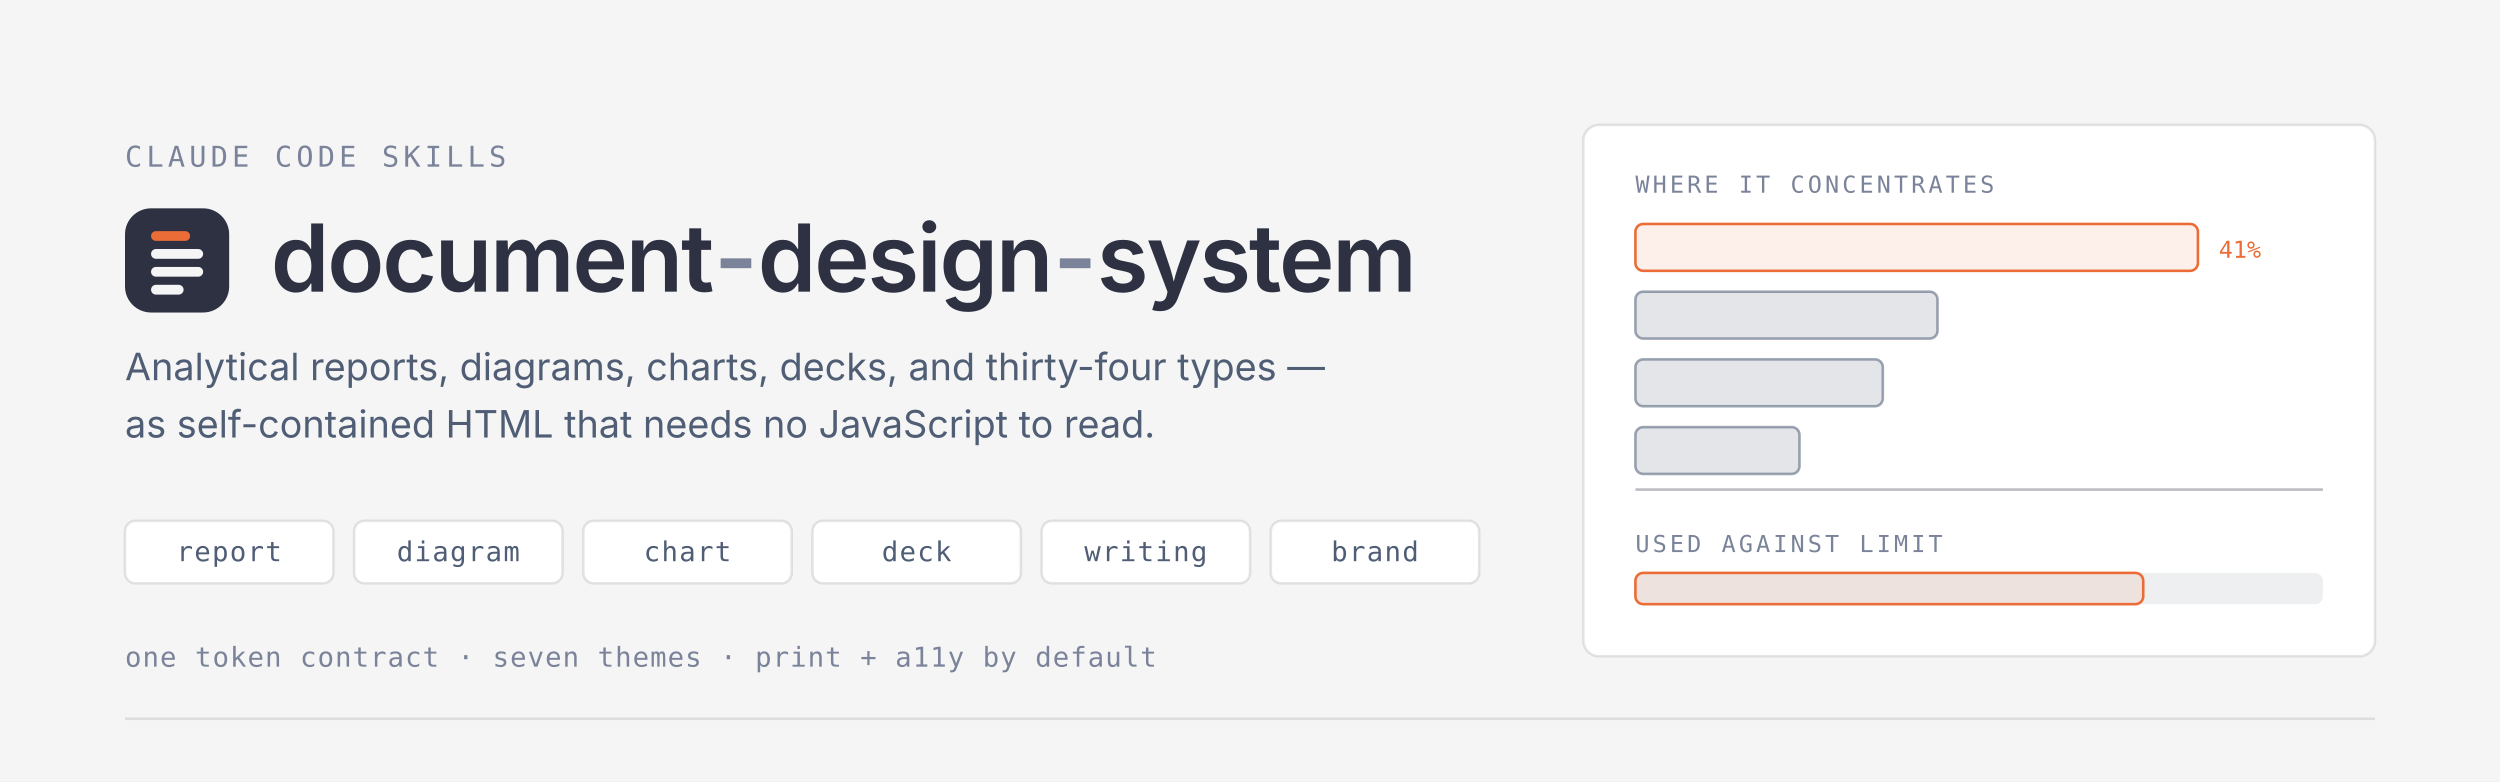
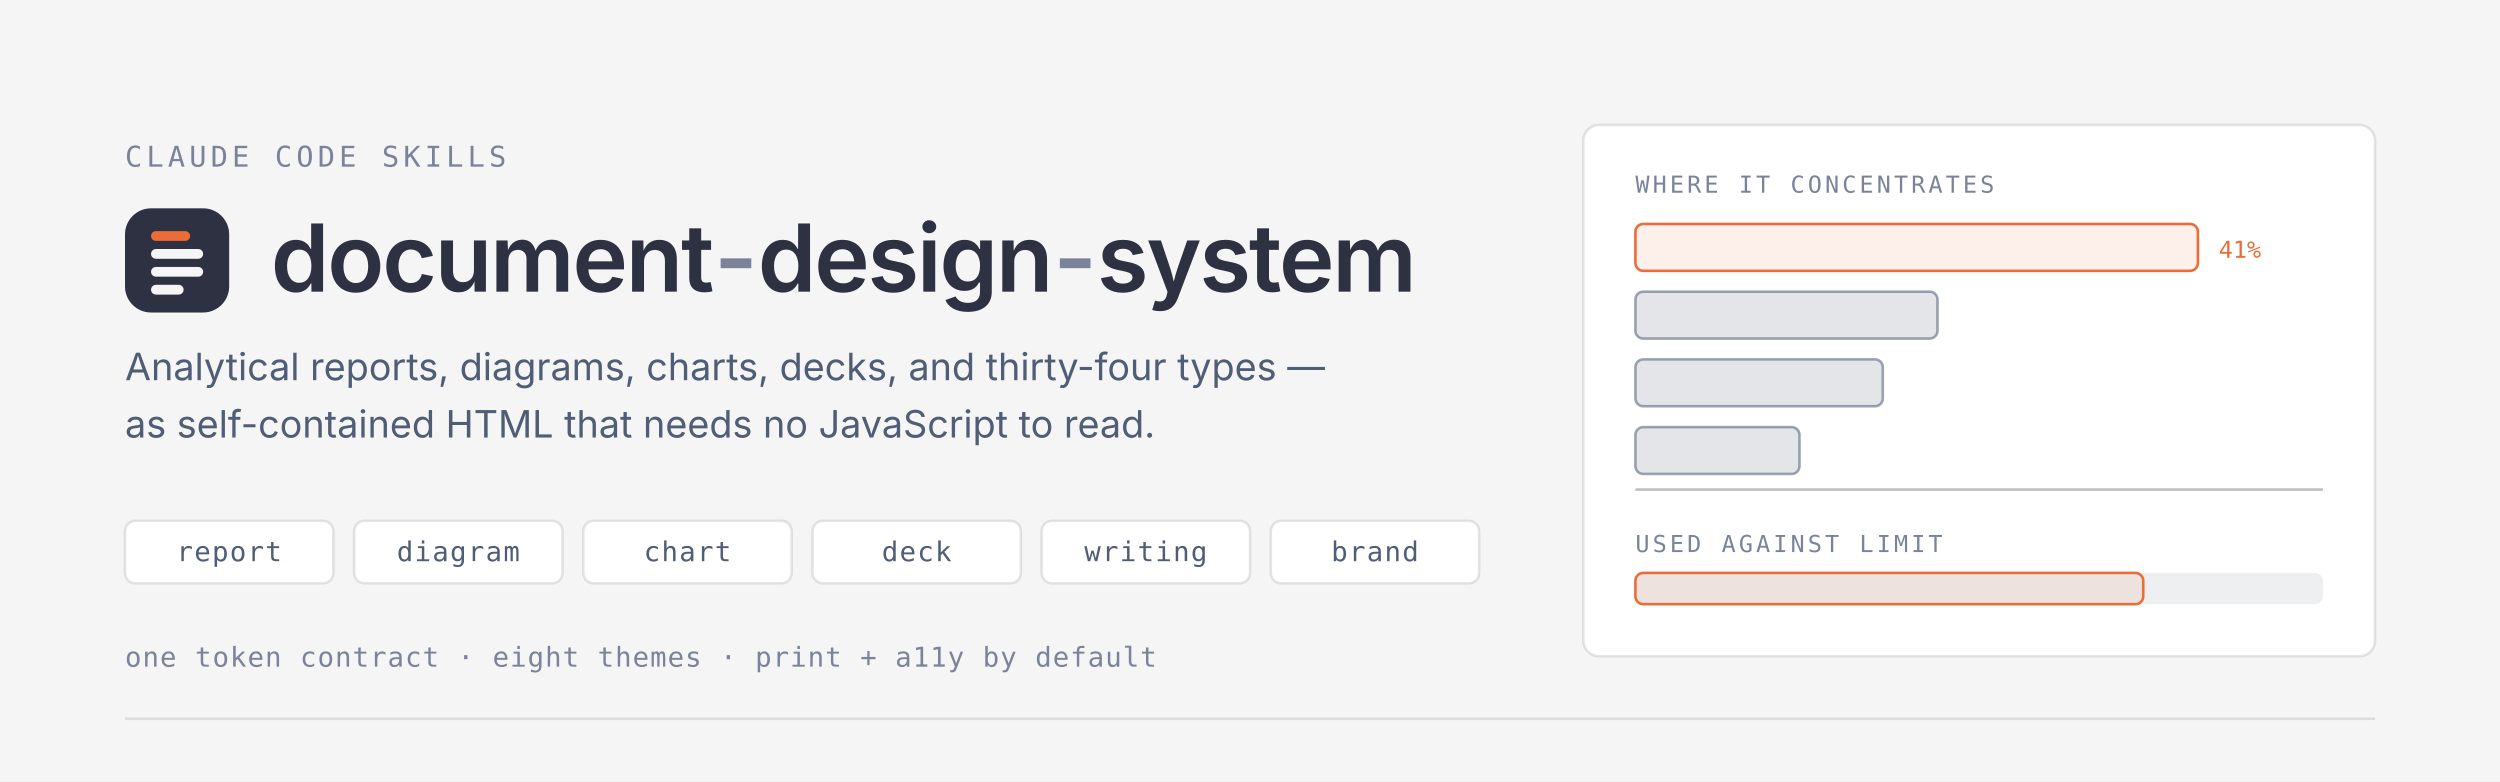
<svg xmlns="http://www.w3.org/2000/svg" viewBox="0 0 960 300" width="960" height="300" role="img" aria-labelledby="banner-title banner-desc">
  <style>
    .bg      { fill: #f5f5f5; }
    .surface { fill: #ffffff; }
    .muted-s { fill: #eeeeef; }
    .ink     { fill: #2d3142; }
    .muted   { fill: #4f5d75; }
    .soft    { fill: #7a8399; }
    .rule    { stroke: #2d3142; stroke-opacity: 0.12; }
    .rule-st { stroke: #2d3142; stroke-opacity: 0.32; }
    .accent  { fill: #eb6c36; }
    .accent-s{ stroke: #eb6c36; }
    .accent-t{ fill: #eb6c36; fill-opacity: 0.10; }
    .track   { fill: #4f5d75; fill-opacity: 0.10; }
    .bar     { fill: #4f5d75; fill-opacity: 0.16; stroke: #4f5d75; stroke-opacity: 0.55; }

    .display { font-family: 'Manrope', 'Inter', system-ui, -apple-system, 'Segoe UI', sans-serif; }
    .sans    { font-family: 'Inter', system-ui, -apple-system, 'Segoe UI', sans-serif; }
    .mono    { font-family: ui-monospace, SFMono-Regular, 'SF Mono', Menlo, monospace; }

    @media (prefers-color-scheme: dark) {
      .bg      { fill: #22252f; }
      .surface { fill: #2d3142; }
      .muted-s { fill: #363a4d; }
      .ink     { fill: #f5f5f5; }
      .muted   { fill: #c9cbd2; }
      .soft    { fill: #8e98ac; }
      .rule    { stroke: #f5f5f5; stroke-opacity: 0.14; }
      .rule-st { stroke: #f5f5f5; stroke-opacity: 0.30; }
      .accent  { fill: #f0875a; }
      .accent-s{ stroke: #f0875a; }
      .accent-t{ fill: #f0875a; fill-opacity: 0.14; }
      .track   { fill: #c9cbd2; fill-opacity: 0.12; }
      .bar     { fill: #c9cbd2; fill-opacity: 0.14; stroke: #c9cbd2; stroke-opacity: 0.45; }
    }
  </style>
  <rect class="bg" width="960" height="300" />
  <text class="mono soft" x="48" y="64" font-size="11" letter-spacing="1.6">CLAUDE CODE SKILLS</text>
  <g transform="translate(48 80) scale(1.25)">
    <rect class="ink" x="0" y="0" width="32" height="32" rx="8" />
    <rect class="accent" x="8" y="7" width="12" height="3" rx="1.5" />
    <rect class="bg" x="8" y="12.5" width="16" height="3" rx="1.5" />
    <rect class="bg" x="8" y="18" width="16" height="3" rx="1.5" />
    <rect class="bg" x="8" y="23.5" width="10" height="3" rx="1.5" />
  </g>
  <text class="display ink" x="104" y="112" font-size="36" font-weight="600" letter-spacing="-0.8">document<tspan class="soft">-</tspan>design<tspan class="soft">-</tspan>system</text>
  <text class="sans muted" x="48" y="146" font-size="14.5">Analytical reports, diagrams, charts, decks, and thirty-four types —</text>
  <text class="sans muted" x="48" y="168" font-size="14.5">as self-contained HTML that needs no JavaScript to read.</text>
  <g class="mono" font-size="10.5" letter-spacing="0.5">
    <rect x="48" y="200" width="80" height="24" rx="4" class="surface" />
    <rect x="48" y="200" width="80" height="24" rx="4" fill="none" class="rule" stroke-width="1" />
    <text x="88" y="215.5" class="muted" text-anchor="middle">report</text>
    <rect x="136" y="200" width="80" height="24" rx="4" class="surface" />
    <rect x="136" y="200" width="80" height="24" rx="4" fill="none" class="rule" stroke-width="1" />
    <text x="176" y="215.5" class="muted" text-anchor="middle">diagram</text>
    <rect x="224" y="200" width="80" height="24" rx="4" class="surface" />
    <rect x="224" y="200" width="80" height="24" rx="4" fill="none" class="rule" stroke-width="1" />
    <text x="264" y="215.5" class="muted" text-anchor="middle">chart</text>
    <rect x="312" y="200" width="80" height="24" rx="4" class="surface" />
    <rect x="312" y="200" width="80" height="24" rx="4" fill="none" class="rule" stroke-width="1" />
    <text x="352" y="215.5" class="muted" text-anchor="middle">deck</text>
    <rect x="400" y="200" width="80" height="24" rx="4" class="surface" />
    <rect x="400" y="200" width="80" height="24" rx="4" fill="none" class="rule" stroke-width="1" />
    <text x="440" y="215.5" class="muted" text-anchor="middle">writing</text>
    <rect x="488" y="200" width="80" height="24" rx="4" class="surface" />
    <rect x="488" y="200" width="80" height="24" rx="4" fill="none" class="rule" stroke-width="1" />
    <text x="528" y="215.5" class="muted" text-anchor="middle">brand</text>
  </g>
-   <text class="mono soft" x="48" y="256" font-size="10.5" letter-spacing="0.4">one token contract  ·  seven themes  ·  print + a11y by default</text>
+   <text class="mono soft" x="48" y="256" font-size="10.5" letter-spacing="0.4">one token contract  ·  eight themes  ·  print + a11y by default</text>
  <g>
    <rect x="608" y="48" width="304" height="204" rx="6" class="surface" />
    <rect x="608" y="48" width="304" height="204" rx="6" fill="none" class="rule" stroke-width="1" />
    <text class="mono soft" x="628" y="74" font-size="9" letter-spacing="1.2">WHERE IT CONCENTRATES</text>
    <rect x="628" y="86" width="216" height="18" rx="3" class="accent-t" />
    <rect x="628" y="86" width="216" height="18" rx="3" fill="none" class="accent-s" stroke-width="1" />
    <text class="mono accent" x="852" y="99" font-size="9">41%</text>
    <rect x="628" y="112" width="116" height="18" rx="3" class="bar" stroke-width="1" />
    <rect x="628" y="138" width="95" height="18" rx="3" class="bar" stroke-width="1" />
    <rect x="628" y="164" width="63" height="18" rx="3" class="bar" stroke-width="1" />
    <path d="M628 188 H 892" class="rule-st" stroke-width="1" fill="none" />
    <text class="mono soft" x="628" y="212" font-size="9" letter-spacing="1.2">USED AGAINST LIMIT</text>
    <rect x="628" y="220" width="264" height="12" rx="3" class="track" />
    <rect x="628" y="220" width="195" height="12" rx="3" class="accent-t" />
    <rect x="628" y="220" width="195" height="12" rx="3" fill="none" class="accent-s" stroke-width="1" />
  </g>
  <path d="M48 276 H 912" class="rule" stroke-width="1" fill="none" />
</svg>
